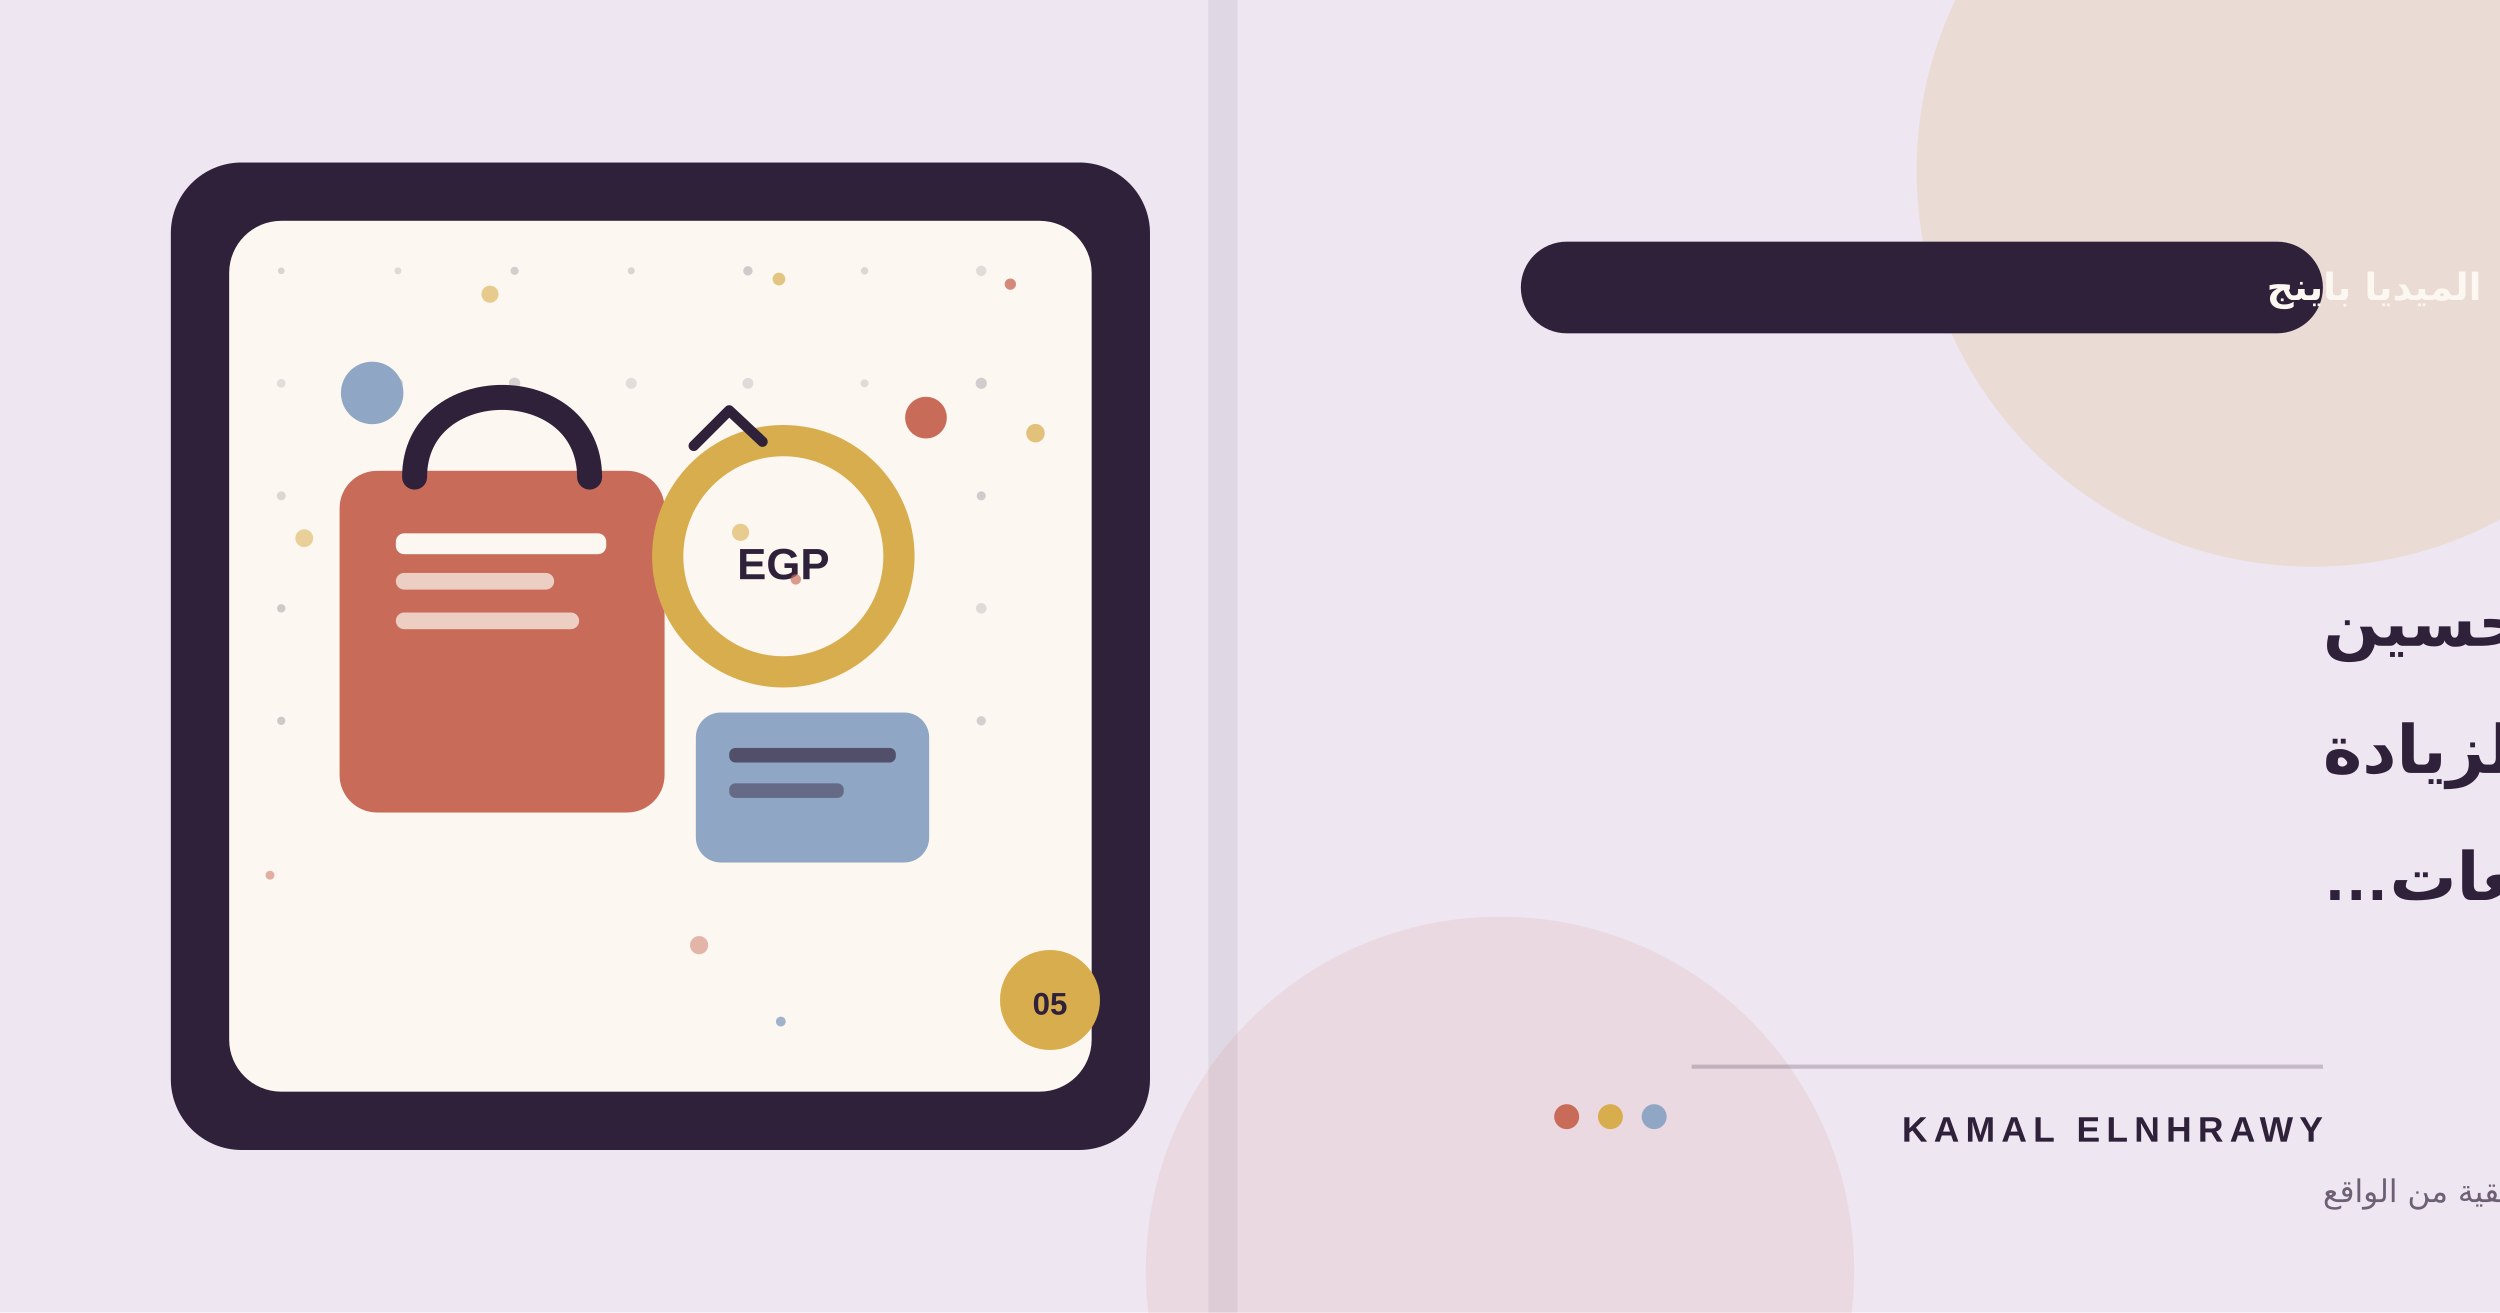
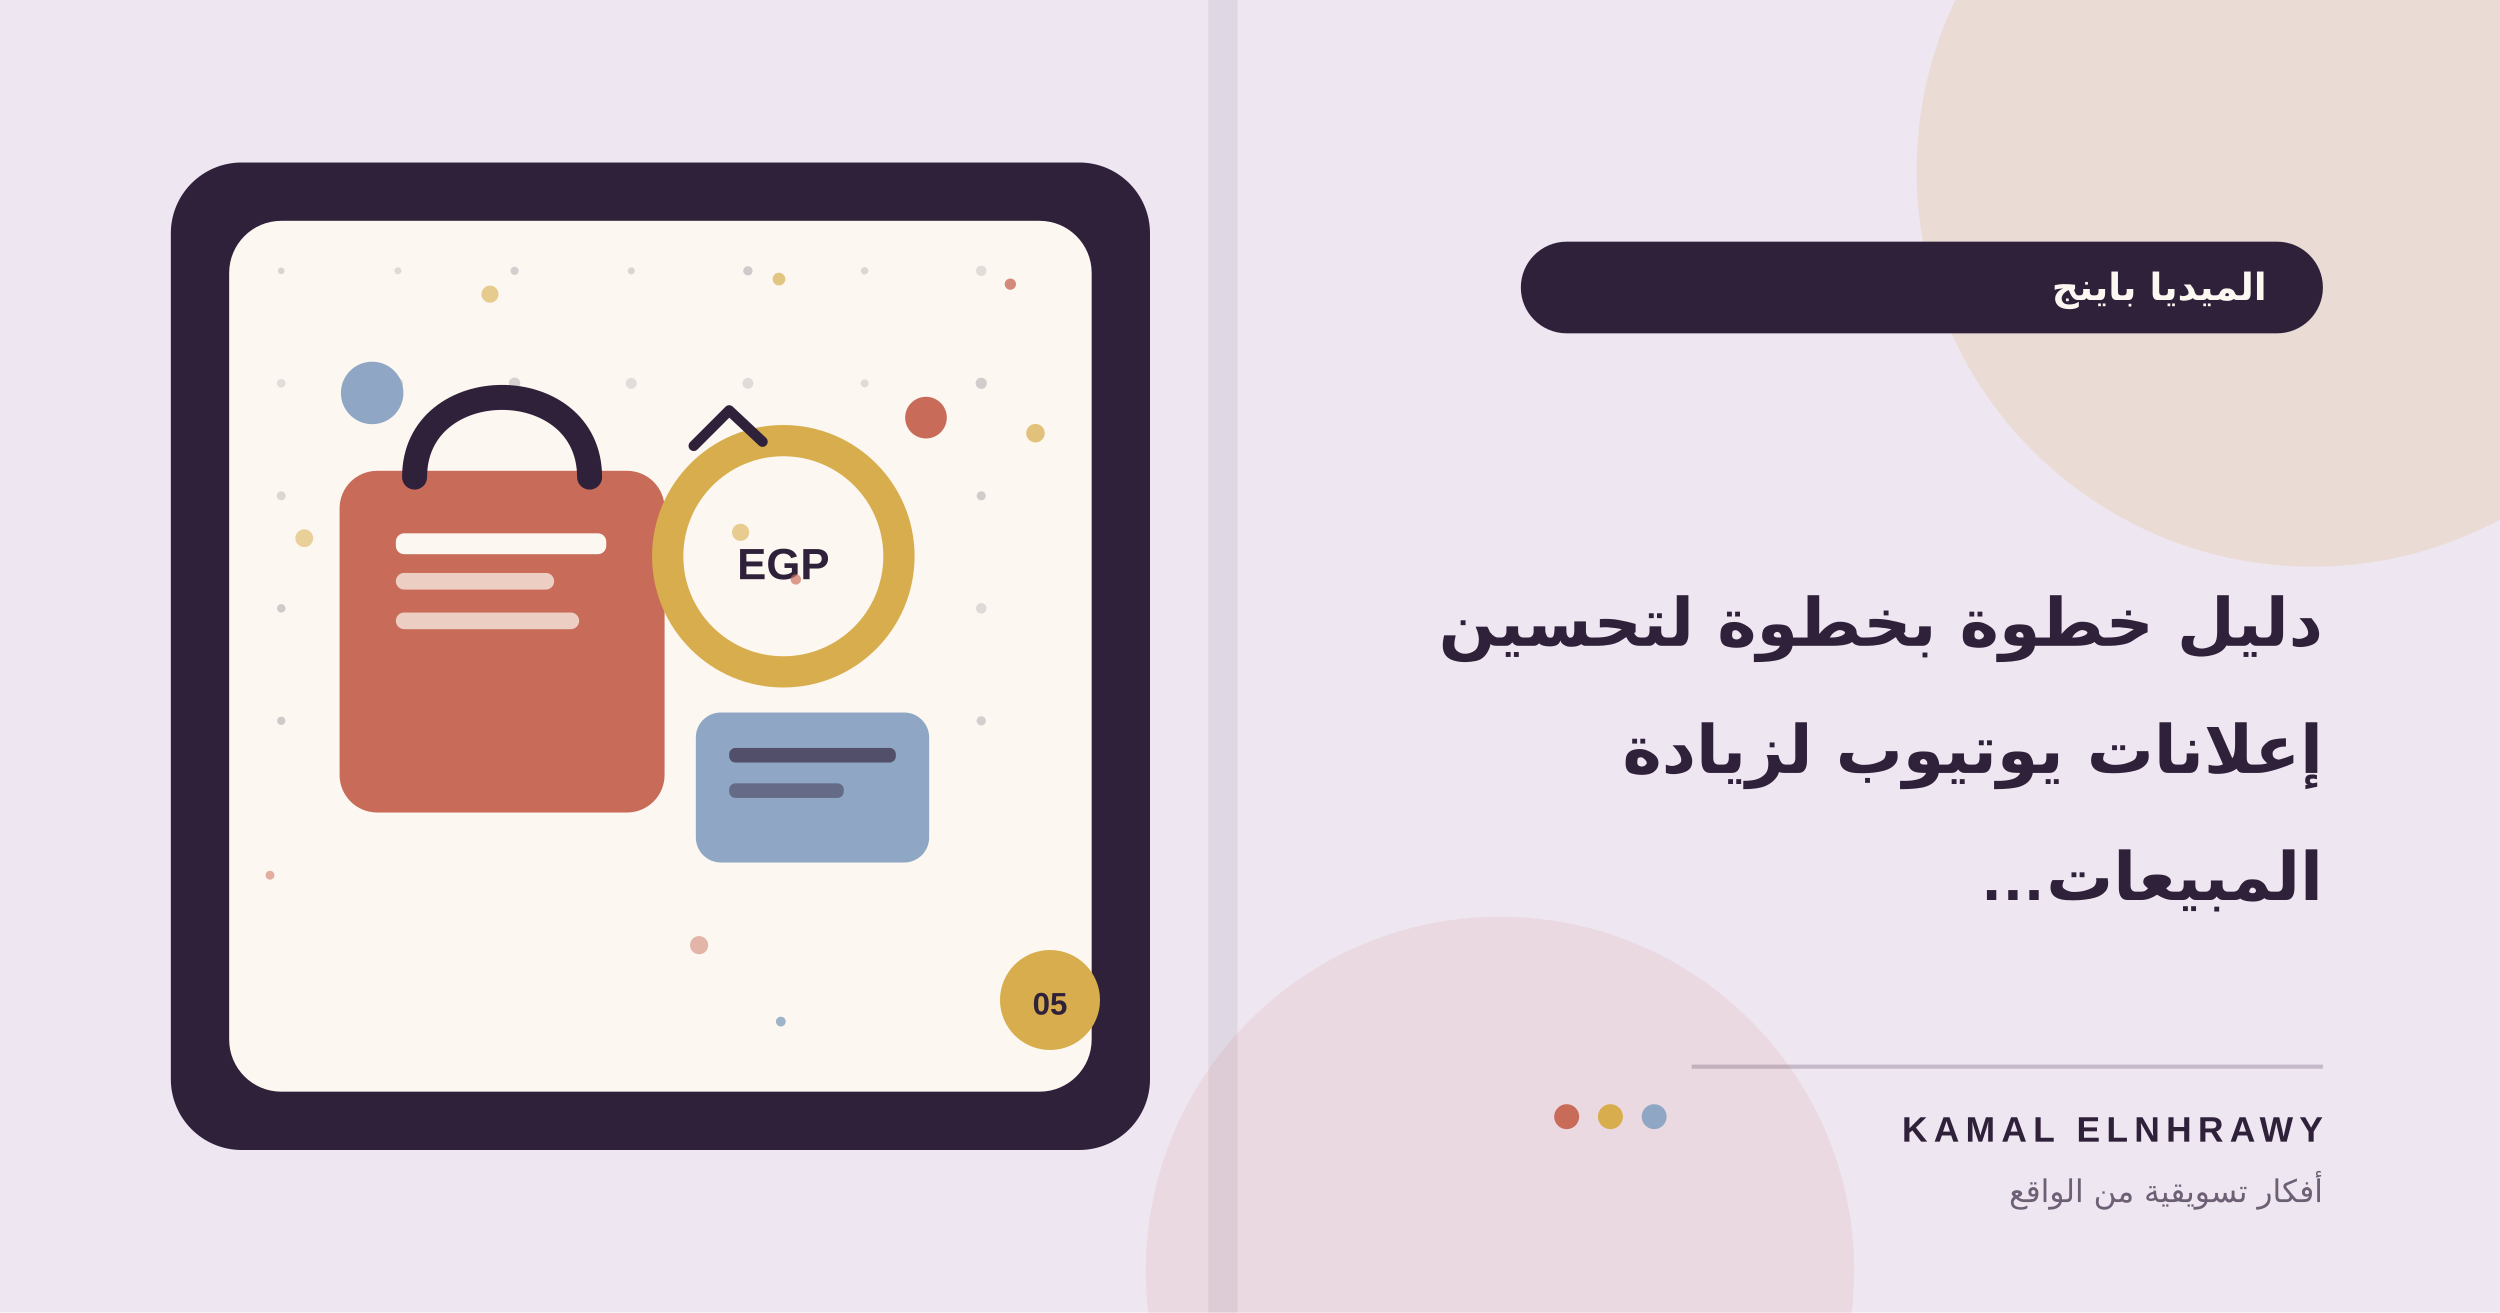
<svg xmlns="http://www.w3.org/2000/svg" width="1200" height="630" viewBox="0 0 1200 630" role="img" aria-labelledby="title desc">
  <rect width="1200" height="630" fill="#EEE6F1" />
  <circle cx="1110" cy="82" r="190" fill="#D8AD4D" opacity="0.18" />
  <circle cx="720" cy="610" r="170" fill="#C86B58" opacity="0.10" />
  <path d="M580 0 H594 V630 H580 Z" fill="#30213B" opacity="0.08" />
  <g>
    <rect x="82" y="78" width="470" height="474" rx="34" fill="#30213B" />
    <rect x="110" y="106" width="414" height="418" rx="25" fill="#FCF8F1" />
    <circle cx="135" cy="130" r="1.604" fill="#30213B" opacity="0.174" />
    <circle cx="135" cy="184" r="2.091" fill="#30213B" opacity="0.125" />
    <circle cx="135" cy="238" r="2.155" fill="#30213B" opacity="0.16" />
    <circle cx="135" cy="292" r="2.028" fill="#30213B" opacity="0.219" />
    <circle cx="135" cy="346" r="1.995" fill="#30213B" opacity="0.22" />
    <circle cx="191" cy="130" r="1.685" fill="#30213B" opacity="0.142" />
    <circle cx="191" cy="184" r="2.481" fill="#30213B" opacity="0.172" />
    <circle cx="191" cy="238" r="2.579" fill="#30213B" opacity="0.148" />
    <circle cx="191" cy="292" r="2.432" fill="#30213B" opacity="0.133" />
    <circle cx="191" cy="346" r="1.87" fill="#30213B" opacity="0.13" />
    <circle cx="247" cy="130" r="1.97" fill="#30213B" opacity="0.193" />
    <circle cx="247" cy="184" r="2.756" fill="#30213B" opacity="0.181" />
    <circle cx="247" cy="238" r="1.872" fill="#30213B" opacity="0.191" />
    <circle cx="247" cy="292" r="1.732" fill="#30213B" opacity="0.136" />
    <circle cx="247" cy="346" r="1.702" fill="#30213B" opacity="0.211" />
    <circle cx="303" cy="130" r="1.696" fill="#30213B" opacity="0.171" />
    <circle cx="303" cy="184" r="2.651" fill="#30213B" opacity="0.128" />
    <circle cx="303" cy="238" r="1.809" fill="#30213B" opacity="0.156" />
    <circle cx="303" cy="292" r="2.125" fill="#30213B" opacity="0.174" />
    <circle cx="303" cy="346" r="1.684" fill="#30213B" opacity="0.202" />
    <circle cx="359" cy="130" r="2.248" fill="#30213B" opacity="0.213" />
    <circle cx="359" cy="184" r="2.623" fill="#30213B" opacity="0.139" />
    <circle cx="359" cy="238" r="1.896" fill="#30213B" opacity="0.139" />
    <circle cx="359" cy="292" r="2.07" fill="#30213B" opacity="0.204" />
    <circle cx="359" cy="346" r="2.222" fill="#30213B" opacity="0.131" />
    <circle cx="415" cy="130" r="1.789" fill="#30213B" opacity="0.156" />
    <circle cx="415" cy="184" r="1.913" fill="#30213B" opacity="0.136" />
    <circle cx="415" cy="238" r="2.562" fill="#30213B" opacity="0.215" />
    <circle cx="415" cy="292" r="1.919" fill="#30213B" opacity="0.168" />
    <circle cx="415" cy="346" r="1.689" fill="#30213B" opacity="0.215" />
    <circle cx="471" cy="130" r="2.507" fill="#30213B" opacity="0.13" />
    <circle cx="471" cy="184" r="2.696" fill="#30213B" opacity="0.206" />
    <circle cx="471" cy="238" r="2.166" fill="#30213B" opacity="0.208" />
    <circle cx="471" cy="292" r="2.534" fill="#30213B" opacity="0.143" />
    <circle cx="471" cy="346" r="2.225" fill="#30213B" opacity="0.195" />
    <rect x="163" y="226" width="156" height="164" rx="18" fill="#C86B58" />
    <path d="M199 229 C199 178 283 178 283 229" fill="none" stroke="#30213B" stroke-width="12" stroke-linecap="round" />
    <rect x="190" y="256" width="101" height="10" rx="4" fill="#FCF8F1" />
    <rect x="190" y="275" width="76" height="8" rx="4" fill="#FCF8F1" opacity="0.7" />
    <rect x="190" y="294" width="88" height="8" rx="4" fill="#FCF8F1" opacity="0.7" />
    <circle cx="376" cy="267" r="63" fill="#D8AD4D" />
    <circle cx="376" cy="267" r="48" fill="#FCF8F1" />
    <text x="376" y="278" font-family="Arial, sans-serif" font-size="21" font-weight="700" fill="#30213B" text-anchor="middle">EGP</text>
    <rect x="334" y="342" width="112" height="72" rx="12" fill="#8FA7C4" />
    <rect x="350" y="359" width="80" height="7" rx="3" fill="#30213B" opacity="0.65" />
    <rect x="350" y="376" width="55" height="7" rx="3" fill="#30213B" opacity="0.45" />
    <circle cx="178.636" cy="188.608" r="15" fill="#8FA7C4" />
    <circle cx="444.47" cy="200.463" r="10" fill="#C86B58" />
    <path d="M333 214 L350 197 L366 212" fill="none" stroke="#30213B" stroke-width="5" stroke-linecap="round" stroke-linejoin="round" />
    <circle cx="374.801" cy="490.358" r="2.351" fill="#8FA7C4" opacity="0.847" />
    <circle cx="129.598" cy="420.101" r="2.132" fill="#C86B58" opacity="0.529" />
    <circle cx="355.475" cy="255.519" r="4.123" fill="#D8AD4D" opacity="0.594" />
    <circle cx="381.987" cy="278.123" r="2.501" fill="#C86B58" opacity="0.657" />
    <circle cx="497.03" cy="207.928" r="4.452" fill="#D8AD4D" opacity="0.723" />
    <circle cx="335.567" cy="453.679" r="4.376" fill="#C86B58" opacity="0.474" />
    <circle cx="235.194" cy="141.208" r="4.109" fill="#D8AD4D" opacity="0.608" />
    <circle cx="373.905" cy="133.952" r="3.06" fill="#D8AD4D" opacity="0.683" />
    <circle cx="146.043" cy="258.336" r="4.283" fill="#D8AD4D" opacity="0.538" />
    <circle cx="484.97" cy="136.394" r="2.71" fill="#C86B58" opacity="0.78" />
    <circle cx="504" cy="480" r="24" fill="#D8AD4D" />
    <text x="504" y="487" font-family="Arial, sans-serif" font-size="15" font-weight="700" fill="#30213B" text-anchor="middle">05</text>
  </g>
  <rect x="730" y="116" width="385" height="44" rx="22" fill="#30213B" />
-   <text x="1088" y="144" text-anchor="end" direction="rtl" unicode-bidi="plaintext" font-family="Arial, sans-serif" font-size="18" font-weight="700" fill="#FCF8F1">الميديا باينج</text>
-   <text x="1115" y="310" text-anchor="end" direction="rtl" unicode-bidi="plaintext" font-family="Arial, sans-serif" font-size="32" font-weight="700" fill="#30213B">دليل خطوة بخطوة لتحسين</text>
-   <text x="1115" y="371" text-anchor="end" direction="rtl" unicode-bidi="plaintext" font-family="Arial, sans-serif" font-size="32" font-weight="700" fill="#30213B">إعلانات يوتيوب لزيادة</text>
-   <text x="1115" y="432" text-anchor="end" direction="rtl" unicode-bidi="plaintext" font-family="Arial, sans-serif" font-size="32" font-weight="700" fill="#30213B">المبيعات…</text>
+   <text x="1088" y="144" text-anchor="start" direction="rtl" unicode-bidi="plaintext" font-family="Arial, sans-serif" font-size="18" font-weight="700" fill="#FCF8F1">الميديا باينج</text>
+   <text x="1115" y="310" text-anchor="start" direction="rtl" unicode-bidi="plaintext" font-family="Arial, sans-serif" font-size="32" font-weight="700" fill="#30213B">دليل خطوة بخطوة لتحسين</text>
+   <text x="1115" y="371" text-anchor="start" direction="rtl" unicode-bidi="plaintext" font-family="Arial, sans-serif" font-size="32" font-weight="700" fill="#30213B">إعلانات يوتيوب لزيادة</text>
+   <text x="1115" y="432" text-anchor="start" direction="rtl" unicode-bidi="plaintext" font-family="Arial, sans-serif" font-size="32" font-weight="700" fill="#30213B">المبيعات…</text>
  <line x1="812" y1="512" x2="1115" y2="512" stroke="#30213B" stroke-width="2" opacity="0.22" />
  <text x="1115" y="548" text-anchor="end" font-family="Arial, sans-serif" font-size="17" font-weight="700" letter-spacing="3" fill="#30213B">KAMAL ELNHRAWY</text>
-   <text x="1115" y="577" text-anchor="end" direction="rtl" unicode-bidi="plaintext" font-family="Arial, sans-serif" font-size="15" fill="#30213B" opacity="0.68">أفكار تسويقية من الواقع</text>
+   <text x="1115" y="577" text-anchor="start" direction="rtl" unicode-bidi="plaintext" font-family="Arial, sans-serif" font-size="15" fill="#30213B" opacity="0.68">أفكار تسويقية من الواقع</text>
  <circle cx="752" cy="536" r="6" fill="#C86B58" />
  <circle cx="773" cy="536" r="6" fill="#D8AD4D" />
  <circle cx="794" cy="536" r="6" fill="#8FA7C4" />
</svg>
